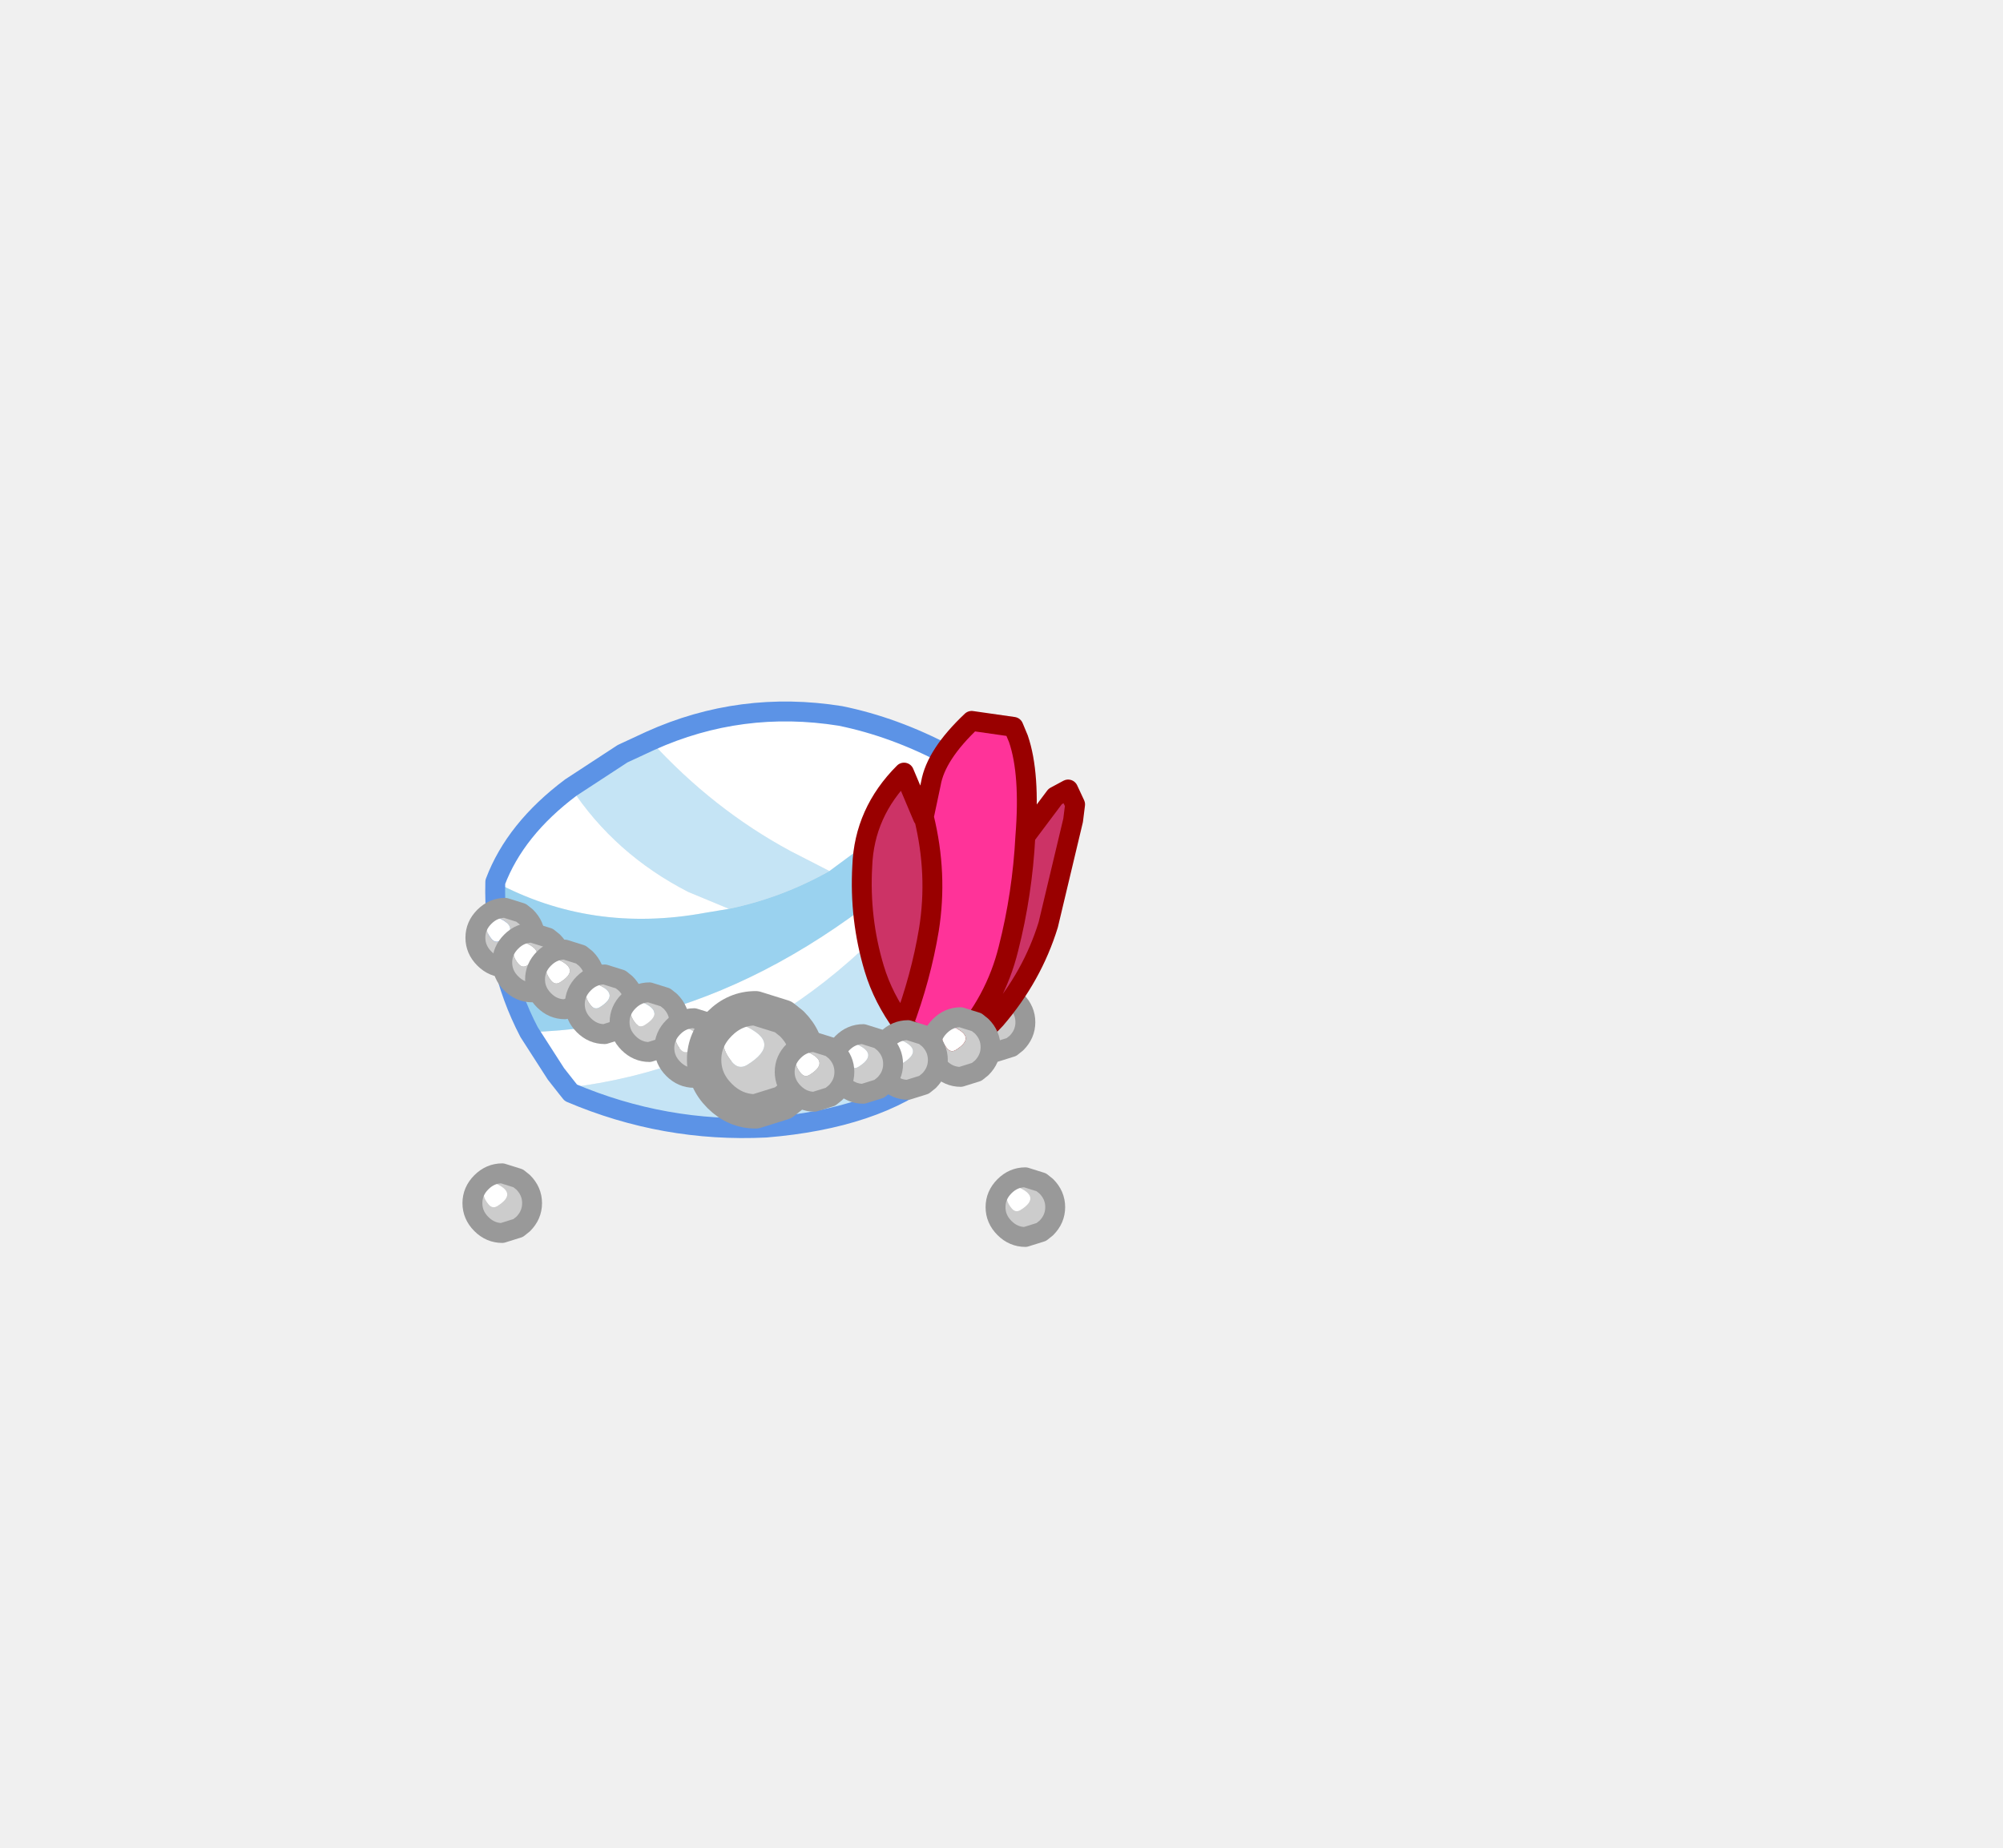
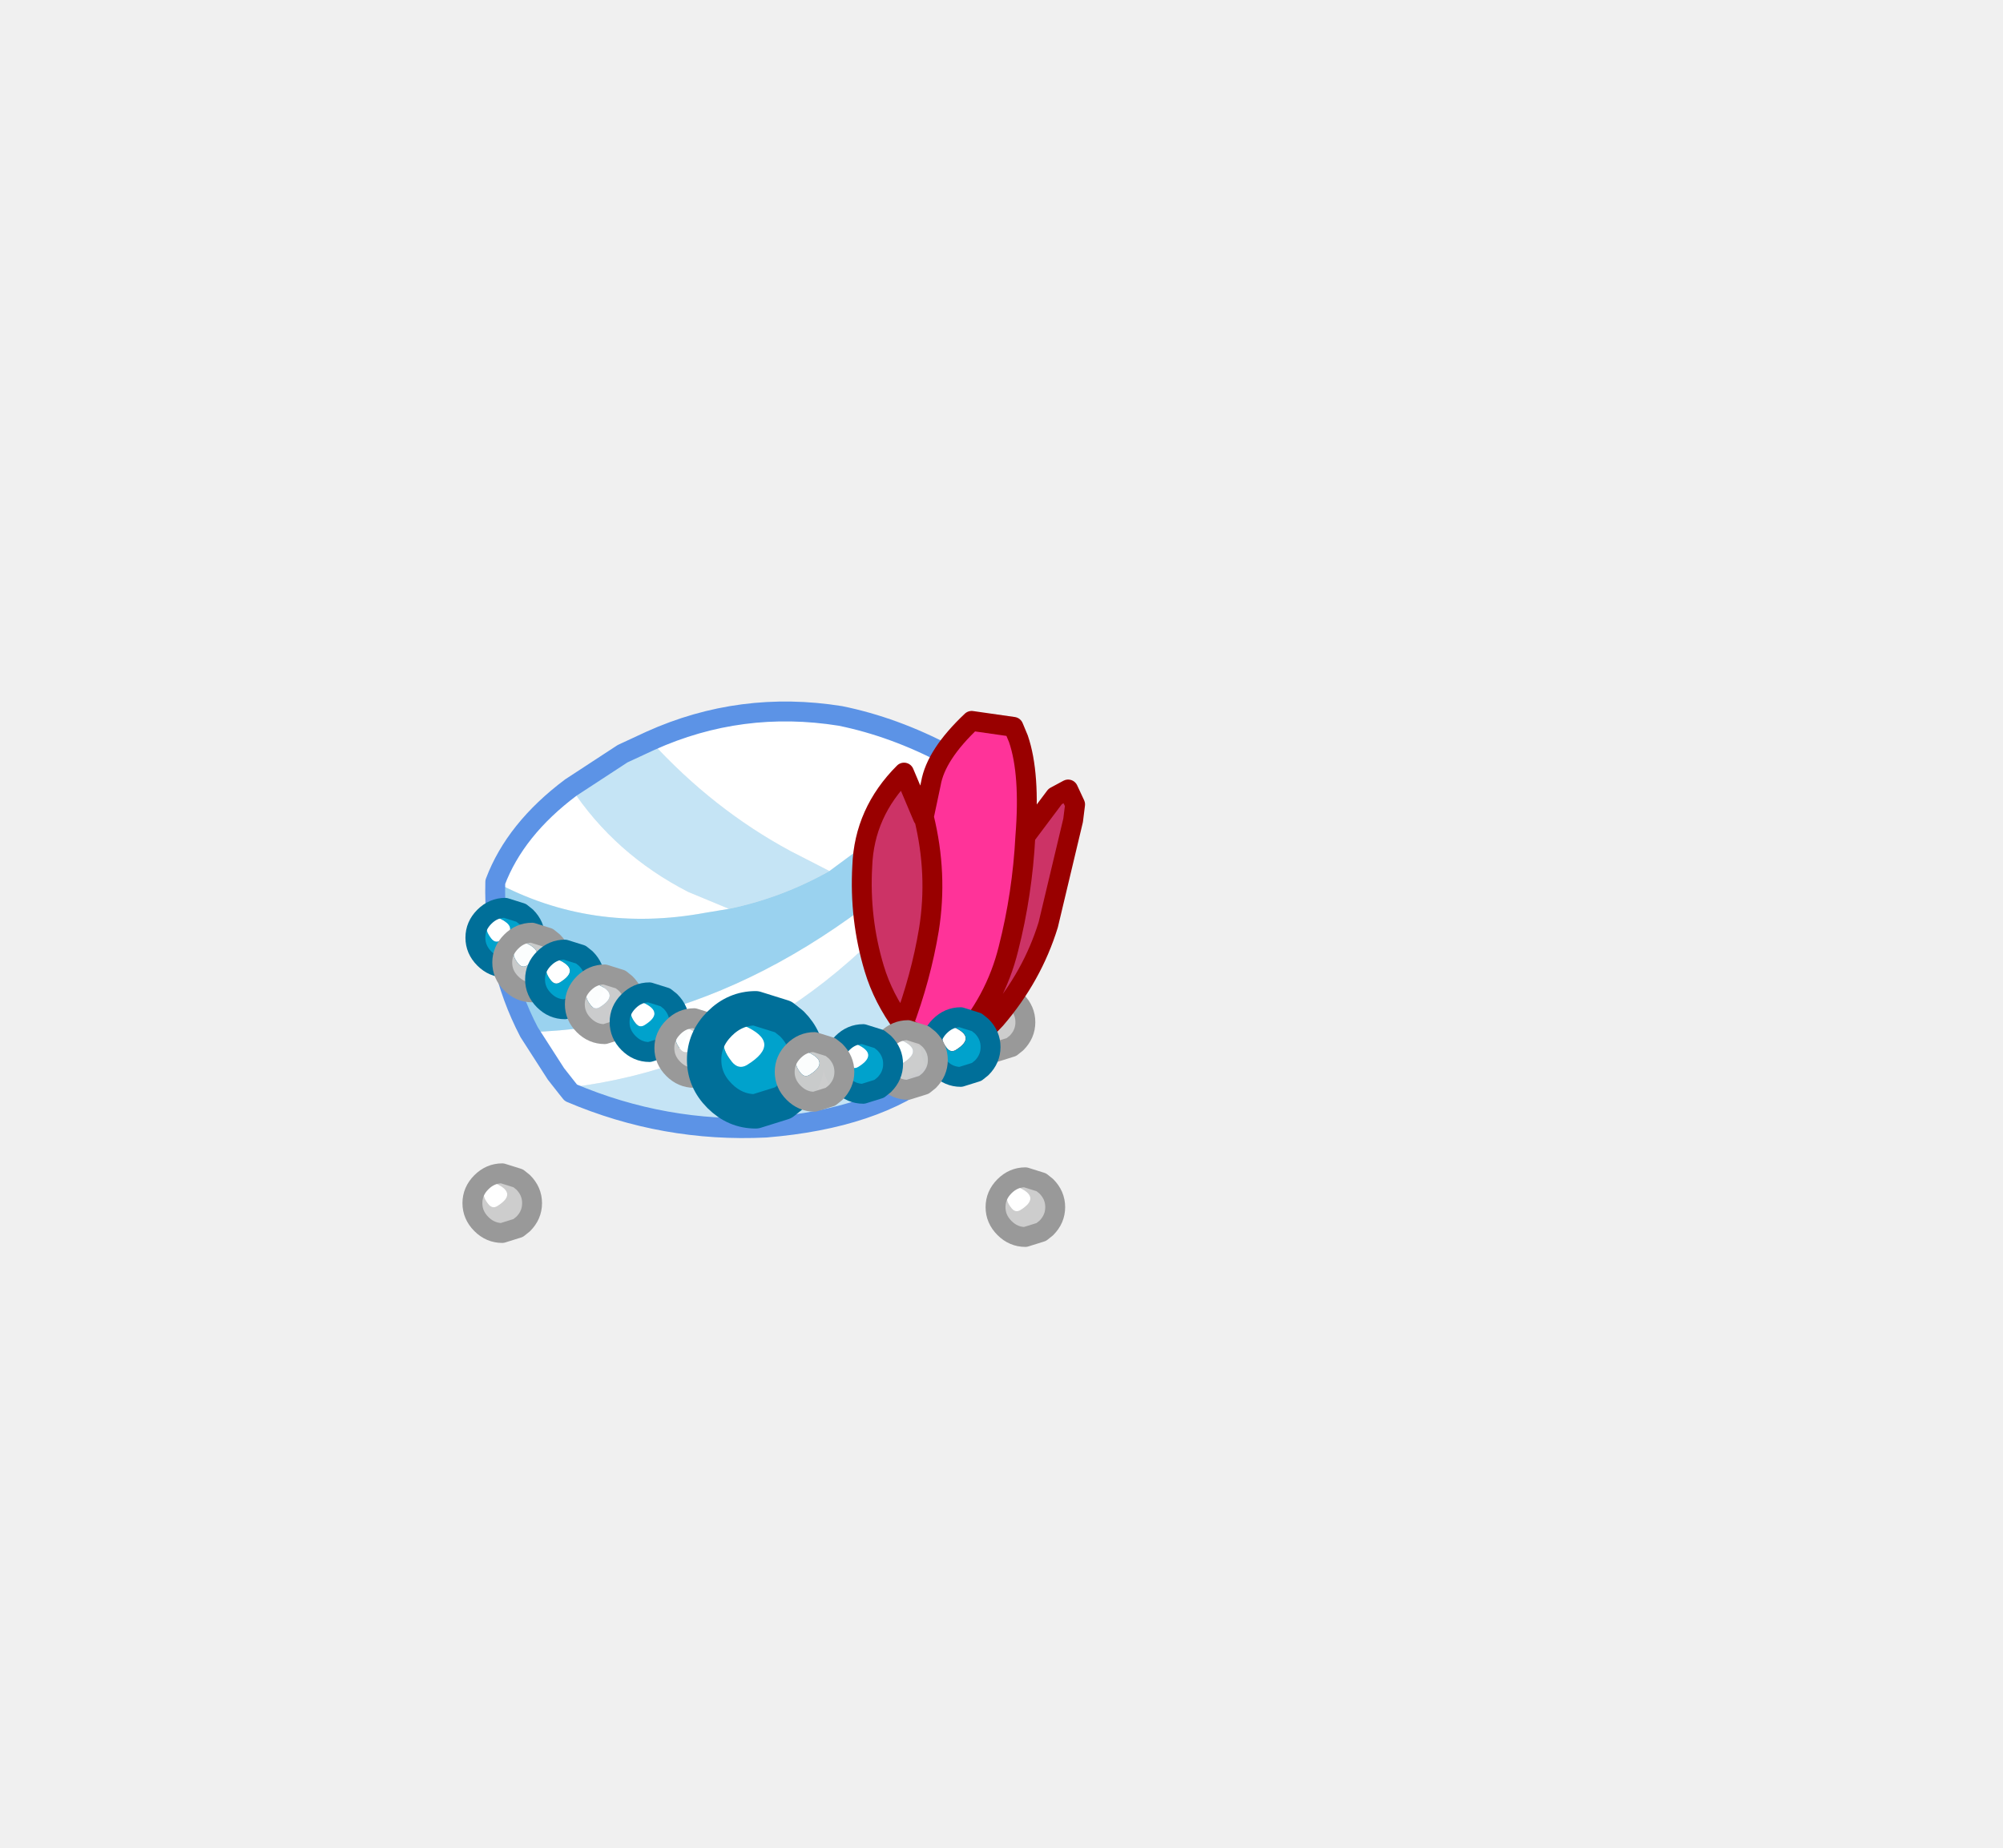
- <svg xmlns="http://www.w3.org/2000/svg" xmlns:xlink="http://www.w3.org/1999/xlink" height="92.9" width="100.7">
-   <g transform="translate(38.65 49.75)">
-     <use height="4" transform="translate(-15.4 8.75)" width="4" xlink:href="#a" />
-     <use height="4" transform="translate(10.9 8.95)" width="4" xlink:href="#a" />
-     <use height="21.95" transform="translate(-14.25 -14.45)" width="26.95" xlink:href="#b" />
-     <use height="4" transform="translate(9.4 -.35)" width="4" xlink:href="#a" />
-     <use height="17.25" transform="translate(4.15 -14)" width="11.75" xlink:href="#c" />
-     <use height="4" transform="translate(7.65 .9)" width="4" xlink:href="#a" />
-     <use height="4" transform="translate(5 1.55)" width="4" xlink:href="#a" />
-     <use height="4" transform="translate(-15.25 -4.6)" width="4" xlink:href="#a" />
-     <use height="4" transform="translate(-13.9 -3.35)" width="4" xlink:href="#a" />
-     <use height="4" transform="translate(-12.25 -2.5)" width="4" xlink:href="#a" />
-     <use height="4" transform="translate(-10.25 -1.25)" width="4" xlink:href="#a" />
-     <use height="4" transform="translate(-8 -.35)" width="4" xlink:href="#a" />
-     <use height="4" transform="translate(-5.75 .95)" width="4" xlink:href="#a" />
-     <use height="4" transform="translate(-4.114 .086) scale(1.728)" width="4" xlink:href="#a" />
-     <use height="4" transform="translate(2.75 1.75)" width="4" xlink:href="#a" />
-     <use height="4" transform="translate(.3 2.15)" width="4" xlink:href="#a" />
+ <svg xmlns="http://www.w3.org/2000/svg" xmlns:xlink="http://www.w3.org/1999/xlink" height="92.9" width="100.7" version="1.1" id="svg1773">
+   <g transform="translate(38.65,49.75)" id="g1745">
+     <use height="4" transform="translate(-15.4,8.75)" width="4" xlink:href="#a" id="use1713" x="0" y="0" style="fill:#cccccc;fill-opacity:0.984;stroke:#999999;stroke-opacity:1" />
+     <use height="4" transform="translate(10.9,8.95)" width="4" xlink:href="#a" id="use1715" x="0" y="0" style="fill:#cccccc;fill-opacity:0.984;stroke:#999999;stroke-opacity:1" />
+     <use height="21.95" transform="translate(-14.25,-14.45)" width="26.95" xlink:href="#b" id="use1717" x="0" y="0" />
+     <use height="4" transform="translate(9.4,-0.35)" width="4" xlink:href="#a" id="use1719" x="0" y="0" style="fill:#cccccc;fill-opacity:0.984;stroke:#999999;stroke-opacity:1" />
+     <use height="17.25" transform="translate(4.15,-14)" width="11.75" xlink:href="#c" id="use1721" x="0" y="0" />
+     <use height="4" transform="translate(7.65,0.9)" width="4" xlink:href="#a" id="use1723" x="0" y="0" style="fill:#00a2cc;fill-opacity:1;stroke:#006f99;stroke-opacity:1" />
+     <use height="4" transform="translate(5,1.55)" width="4" xlink:href="#a" id="use1725" x="0" y="0" style="fill:#cccccc;fill-opacity:0.984;stroke:#999999;stroke-opacity:1" />
+     <use height="4" transform="translate(-15.25,-4.6)" width="4" xlink:href="#a" id="use1727" x="0" y="0" style="fill:#00a2cc;fill-opacity:1;stroke:#006f99;stroke-opacity:1" />
+     <use height="4" transform="translate(-13.9,-3.35)" width="4" xlink:href="#a" id="use1729" x="0" y="0" style="fill:#cccccc;fill-opacity:0.984;stroke:#999999;stroke-opacity:1" />
+     <use height="4" transform="translate(-12.25,-2.5)" width="4" xlink:href="#a" id="use1731" x="0" y="0" style="fill:#00a2cc;fill-opacity:1;stroke:#006f99;stroke-opacity:1" />
+     <use height="4" transform="translate(-10.25,-1.25)" width="4" xlink:href="#a" id="use1733" x="0" y="0" style="fill:#cccccc;fill-opacity:0.984;stroke:#999999;stroke-opacity:1" />
+     <use height="4" transform="translate(-8,-0.35)" width="4" xlink:href="#a" id="use1735" x="0" y="0" style="fill:#00a2cc;fill-opacity:1;stroke:#006f99;stroke-opacity:1" />
+     <use height="4" transform="translate(-5.75,0.95)" width="4" xlink:href="#a" id="use1737" x="0" y="0" style="fill:#cccccc;fill-opacity:0.984;stroke:#999999;stroke-opacity:1" />
+     <use height="4" transform="matrix(1.728,0,0,1.728,-4.114,0.086)" width="4" xlink:href="#a" id="use1739" x="0" y="0" style="fill:#00a2cc;fill-opacity:1;stroke:#006f99;stroke-opacity:1" />
+     <use height="4" transform="translate(2.75,1.75)" width="4" xlink:href="#a" id="use1741" x="0" y="0" style="fill:#00a2cc;fill-opacity:1;stroke:#006f99;stroke-opacity:1" />
+     <use height="4" transform="translate(0.3,2.15)" width="4" xlink:href="#a" id="use1743" x="0" y="0" style="fill:#cccccc;fill-opacity:0.984;stroke:#999999;stroke-opacity:1" />
  </g>
-   <defs>
+   <defs id="defs1771">
    <g id="d">
-       <path d="M.8 1.55Q.2.8 1.15.5q1.15.5.1 1.15Q1 1.8.8 1.55" fill="#fff" fill-rule="evenodd" transform="translate(.5 .5)" />
-       <path d="m2.55 2.55-.25.2-.8.25Q.9 3 .45 2.55 0 2.1 0 1.5 0 .9.45.45.9 0 1.5 0l.8.25.25.2Q3 .9 3 1.5q0 .6-.45 1.05m-1.75-1q.2.25.45.1Q2.3 1 1.15.5.2.8.8 1.55" fill="#ccc" fill-rule="evenodd" transform="translate(.5 .5)" />
-       <path d="m2.55 2.55-.25.2-.8.25Q.9 3 .45 2.55 0 2.1 0 1.5 0 .9.45.45.9 0 1.5 0l.8.25.25.2Q3 .9 3 1.5q0 .6-.45 1.05Z" fill="none" stroke="#999" stroke-linecap="round" stroke-linejoin="round" transform="translate(.5 .5)" />
+       <path d="M.8 1.55Q.2.8 1.15.5q1.15.5.1 1.15Q1 1.8.8 1.55" fill-rule="evenodd" transform="translate(.5 .5)" id="path1747" fill="#fff" stroke-width="0" />
+       <path d="m2.55 2.55-.25.2-.8.25Q.9 3 .45 2.55 0 2.1 0 1.5 0 .9.45.45.9 0 1.5 0l.8.25.25.2Q3 .9 3 1.5q0 .6-.45 1.05m-1.75-1q.2.25.45.1Q2.3 1 1.15.5.2.8.8 1.55" fill-rule="evenodd" transform="translate(.5 .5)" id="path1749" stroke-width="0" />
+       <path d="m2.55 2.55-.25.2-.8.25Q.9 3 .45 2.55 0 2.1 0 1.5 0 .9.45.45.9 0 1.5 0l.8.25.25.2Q3 .9 3 1.5q0 .6-.45 1.05Z" fill="none" stroke-linecap="round" stroke-linejoin="round" transform="translate(.5 .5)" id="path1751" />
    </g>
    <g id="b">
-       <path d="M8.95-11.8Q8-9.95 6.5-8.5L3.05-5.95l-1.95-1q-3.9-2.1-7.05-5.55 4.55-2.05 9.55-1.25 2.7.55 5.35 1.95M-2-4.05l-1.2.2Q-8.9-2.8-13.75-5.4q1-2.65 3.8-4.75 2.2 3.35 5.9 5.25l2.05.85m-10.05 6.2Q.15 1.8 10.9-9.65 2.7 3.45-10.15 4.95l-.55-.7-1.35-2.1" fill="#fff" fill-rule="evenodd" transform="translate(14.25 14.45)" />
-       <path d="M3.05-5.95Q.65-4.6-2-4.05l-2.05-.85q-3.7-1.9-5.9-5.25l2.6-1.7 1.4-.65Q-2.8-9.05 1.1-6.95l1.95 1m7.85-3.7q.65.95 1.1 3 .45 2-.1 5.2-.55 3.15-3.55 5.55t-8.5 2.85q-5.1.25-9.8-1.75l-.2-.25Q2.7 3.45 10.9-9.65" fill="#c5e4f5" fill-rule="evenodd" transform="translate(14.25 14.45)" />
-       <path d="M3.05-5.95 6.5-8.5Q8-9.95 8.95-11.8l1.95 2.15Q.15 1.8-12.05 2.15q-1.8-3.45-1.7-7.55Q-8.9-2.8-3.2-3.85l1.2-.2q2.65-.55 5.05-1.9" fill="#9ad2ef" fill-rule="evenodd" transform="translate(14.25 14.45)" />
-       <path d="M-13.75-5.4q-.1 4.1 1.7 7.55l1.35 2.1.55.7.2.25q4.7 2 9.8 1.75 5.5-.45 8.5-2.85t3.55-5.55q.55-3.2.1-5.2-.45-2.05-1.1-3L8.95-11.8Q6.3-13.2 3.6-13.75q-5-.8-9.55 1.25l-1.4.65-2.6 1.7q-2.8 2.1-3.8 4.75Z" fill="none" stroke="#5c93e6" stroke-linecap="round" stroke-linejoin="round" transform="translate(14.25 14.45)" />
+       <path d="M8.95-11.8Q8-9.95 6.5-8.5L3.05-5.95l-1.95-1q-3.9-2.1-7.05-5.55 4.55-2.05 9.55-1.25 2.7.55 5.35 1.95M-2-4.05l-1.2.2Q-8.9-2.8-13.75-5.4q1-2.65 3.8-4.75 2.2 3.35 5.9 5.25l2.05.85m-10.05 6.2Q.15 1.8 10.9-9.65 2.7 3.45-10.15 4.95l-.55-.7-1.35-2.1" fill="#fff" fill-rule="evenodd" transform="translate(14.25 14.45)" id="path1754" />
+       <path d="M3.05-5.95Q.65-4.6-2-4.05l-2.05-.85q-3.7-1.9-5.9-5.25l2.6-1.7 1.4-.65Q-2.8-9.05 1.1-6.95l1.95 1m7.85-3.7q.65.95 1.1 3 .45 2-.1 5.2-.55 3.15-3.55 5.55t-8.5 2.85q-5.1.25-9.8-1.75l-.2-.25Q2.7 3.45 10.9-9.65" fill="#c5e4f5" fill-rule="evenodd" transform="translate(14.25 14.45)" id="path1756" />
+       <path d="M3.05-5.95 6.5-8.5Q8-9.95 8.95-11.8l1.95 2.15Q.15 1.8-12.05 2.15q-1.8-3.45-1.7-7.55Q-8.9-2.8-3.2-3.85l1.2-.2q2.65-.55 5.05-1.9" fill="#9ad2ef" fill-rule="evenodd" transform="translate(14.25 14.45)" id="path1758" />
+       <path d="M-13.75-5.4q-.1 4.1 1.7 7.55l1.35 2.1.55.7.2.25q4.7 2 9.8 1.75 5.5-.45 8.5-2.85t3.55-5.55q.55-3.2.1-5.2-.45-2.05-1.1-3L8.95-11.8Q6.3-13.2 3.6-13.75q-5-.8-9.55 1.25l-1.4.65-2.6 1.7q-2.8 2.1-3.8 4.75Z" fill="none" stroke="#5c93e6" stroke-linecap="round" stroke-linejoin="round" transform="translate(14.25 14.45)" id="path1760" />
    </g>
    <g id="c">
-       <path d="M7.8-8.65v-.05l.35-1.65q.25-1.45 2.05-3.15l2.1.3.25.6q.6 1.75.35 4.9-.15 2.9-.85 5.65Q11.4.6 9.5 2.7q-1.25.2-2.75-.9.9-2.4 1.3-4.8.45-2.8-.25-5.65" fill="#f39" fill-rule="evenodd" transform="translate(-4.15 14)" />
-       <path d="M7.8-8.65Q8.5-5.8 8.05-3q-.4 2.4-1.3 4.8-1-1.35-1.45-2.85-.75-2.5-.6-5.15.1-2.7 2.1-4.7l.95 2.25h.05M9.5 2.7q1.9-2.1 2.55-4.75.7-2.75.85-5.65l1.5-2 .65-.35.35.75-.1.8-1.25 5.25q-.8 2.6-2.65 4.75-.9 1-1.9 1.2" fill="#c36" fill-rule="evenodd" transform="translate(-4.15 14)" />
-       <path d="M12.9-7.7q.25-3.15-.35-4.9l-.25-.6-2.1-.3q-1.8 1.7-2.05 3.15L7.8-8.7v.05Q8.5-5.8 8.05-3q-.4 2.4-1.3 4.8 1.5 1.1 2.75.9 1.9-2.1 2.55-4.75.7-2.75.85-5.65l1.5-2 .65-.35.35.75-.1.8-1.25 5.25q-.8 2.6-2.65 4.75-.9 1-1.9 1.2M7.8-8.65h-.05L6.8-10.9q-2 2-2.1 4.7-.15 2.65.6 5.15.45 1.5 1.45 2.85M7.8-8.7l-.05.05" fill="none" stroke="#900" stroke-linecap="round" stroke-linejoin="round" transform="translate(-4.15 14)" />
+       <path d="M7.8-8.65v-.05l.35-1.65q.25-1.45 2.05-3.15l2.1.3.25.6q.6 1.75.35 4.9-.15 2.9-.85 5.65Q11.4.6 9.5 2.7q-1.25.2-2.75-.9.9-2.4 1.3-4.8.45-2.8-.25-5.65" fill="#f39" fill-rule="evenodd" transform="translate(-4.15 14)" id="path1763" />
+       <path d="M7.8-8.65Q8.5-5.8 8.05-3q-.4 2.4-1.3 4.8-1-1.35-1.45-2.85-.75-2.5-.6-5.15.1-2.7 2.1-4.7l.95 2.25h.05M9.5 2.7q1.9-2.1 2.55-4.75.7-2.75.85-5.65l1.5-2 .65-.35.35.75-.1.8-1.25 5.25q-.8 2.6-2.65 4.75-.9 1-1.9 1.2" fill="#c36" fill-rule="evenodd" transform="translate(-4.15 14)" id="path1765" />
+       <path d="M12.9-7.7q.25-3.15-.35-4.9l-.25-.6-2.1-.3q-1.8 1.7-2.05 3.15L7.8-8.7v.05Q8.5-5.8 8.05-3q-.4 2.4-1.3 4.8 1.5 1.1 2.75.9 1.9-2.1 2.55-4.75.7-2.75.85-5.65l1.5-2 .65-.35.35.75-.1.8-1.25 5.25q-.8 2.6-2.65 4.75-.9 1-1.9 1.2M7.8-8.65h-.05L6.8-10.9q-2 2-2.1 4.7-.15 2.65.6 5.15.45 1.5 1.45 2.85M7.8-8.7l-.05.05" fill="none" stroke="#900" stroke-linecap="round" stroke-linejoin="round" transform="translate(-4.15 14)" id="path1767" />
    </g>
    <use height="4" width="4" xlink:href="#d" id="a" />
  </defs>
</svg>
